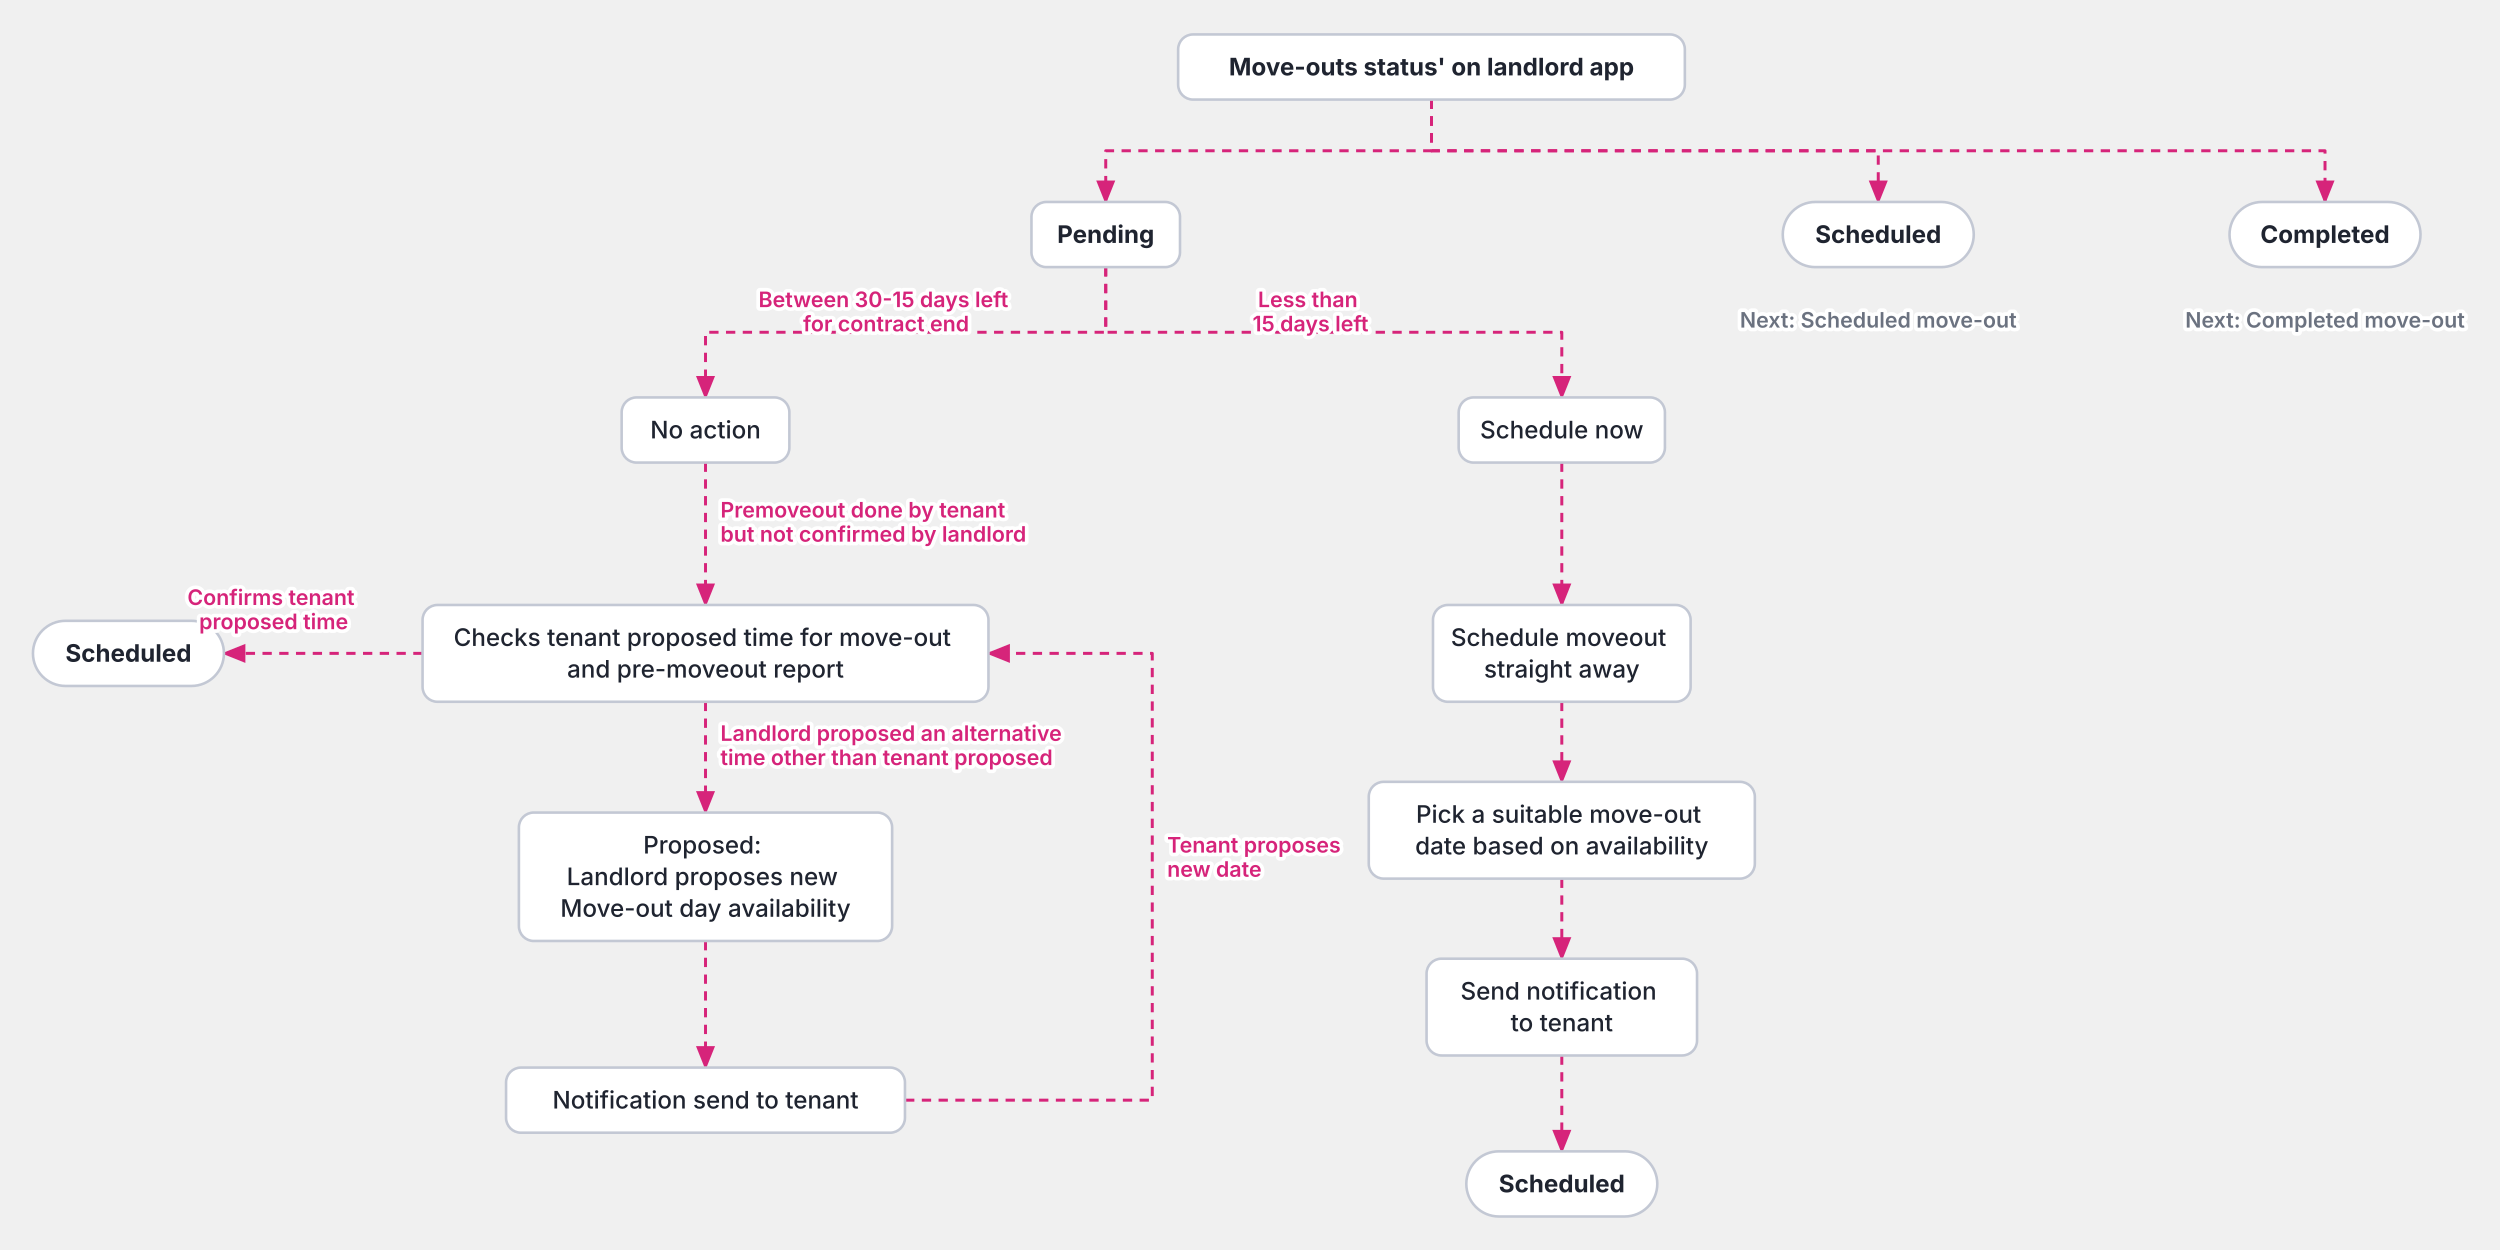
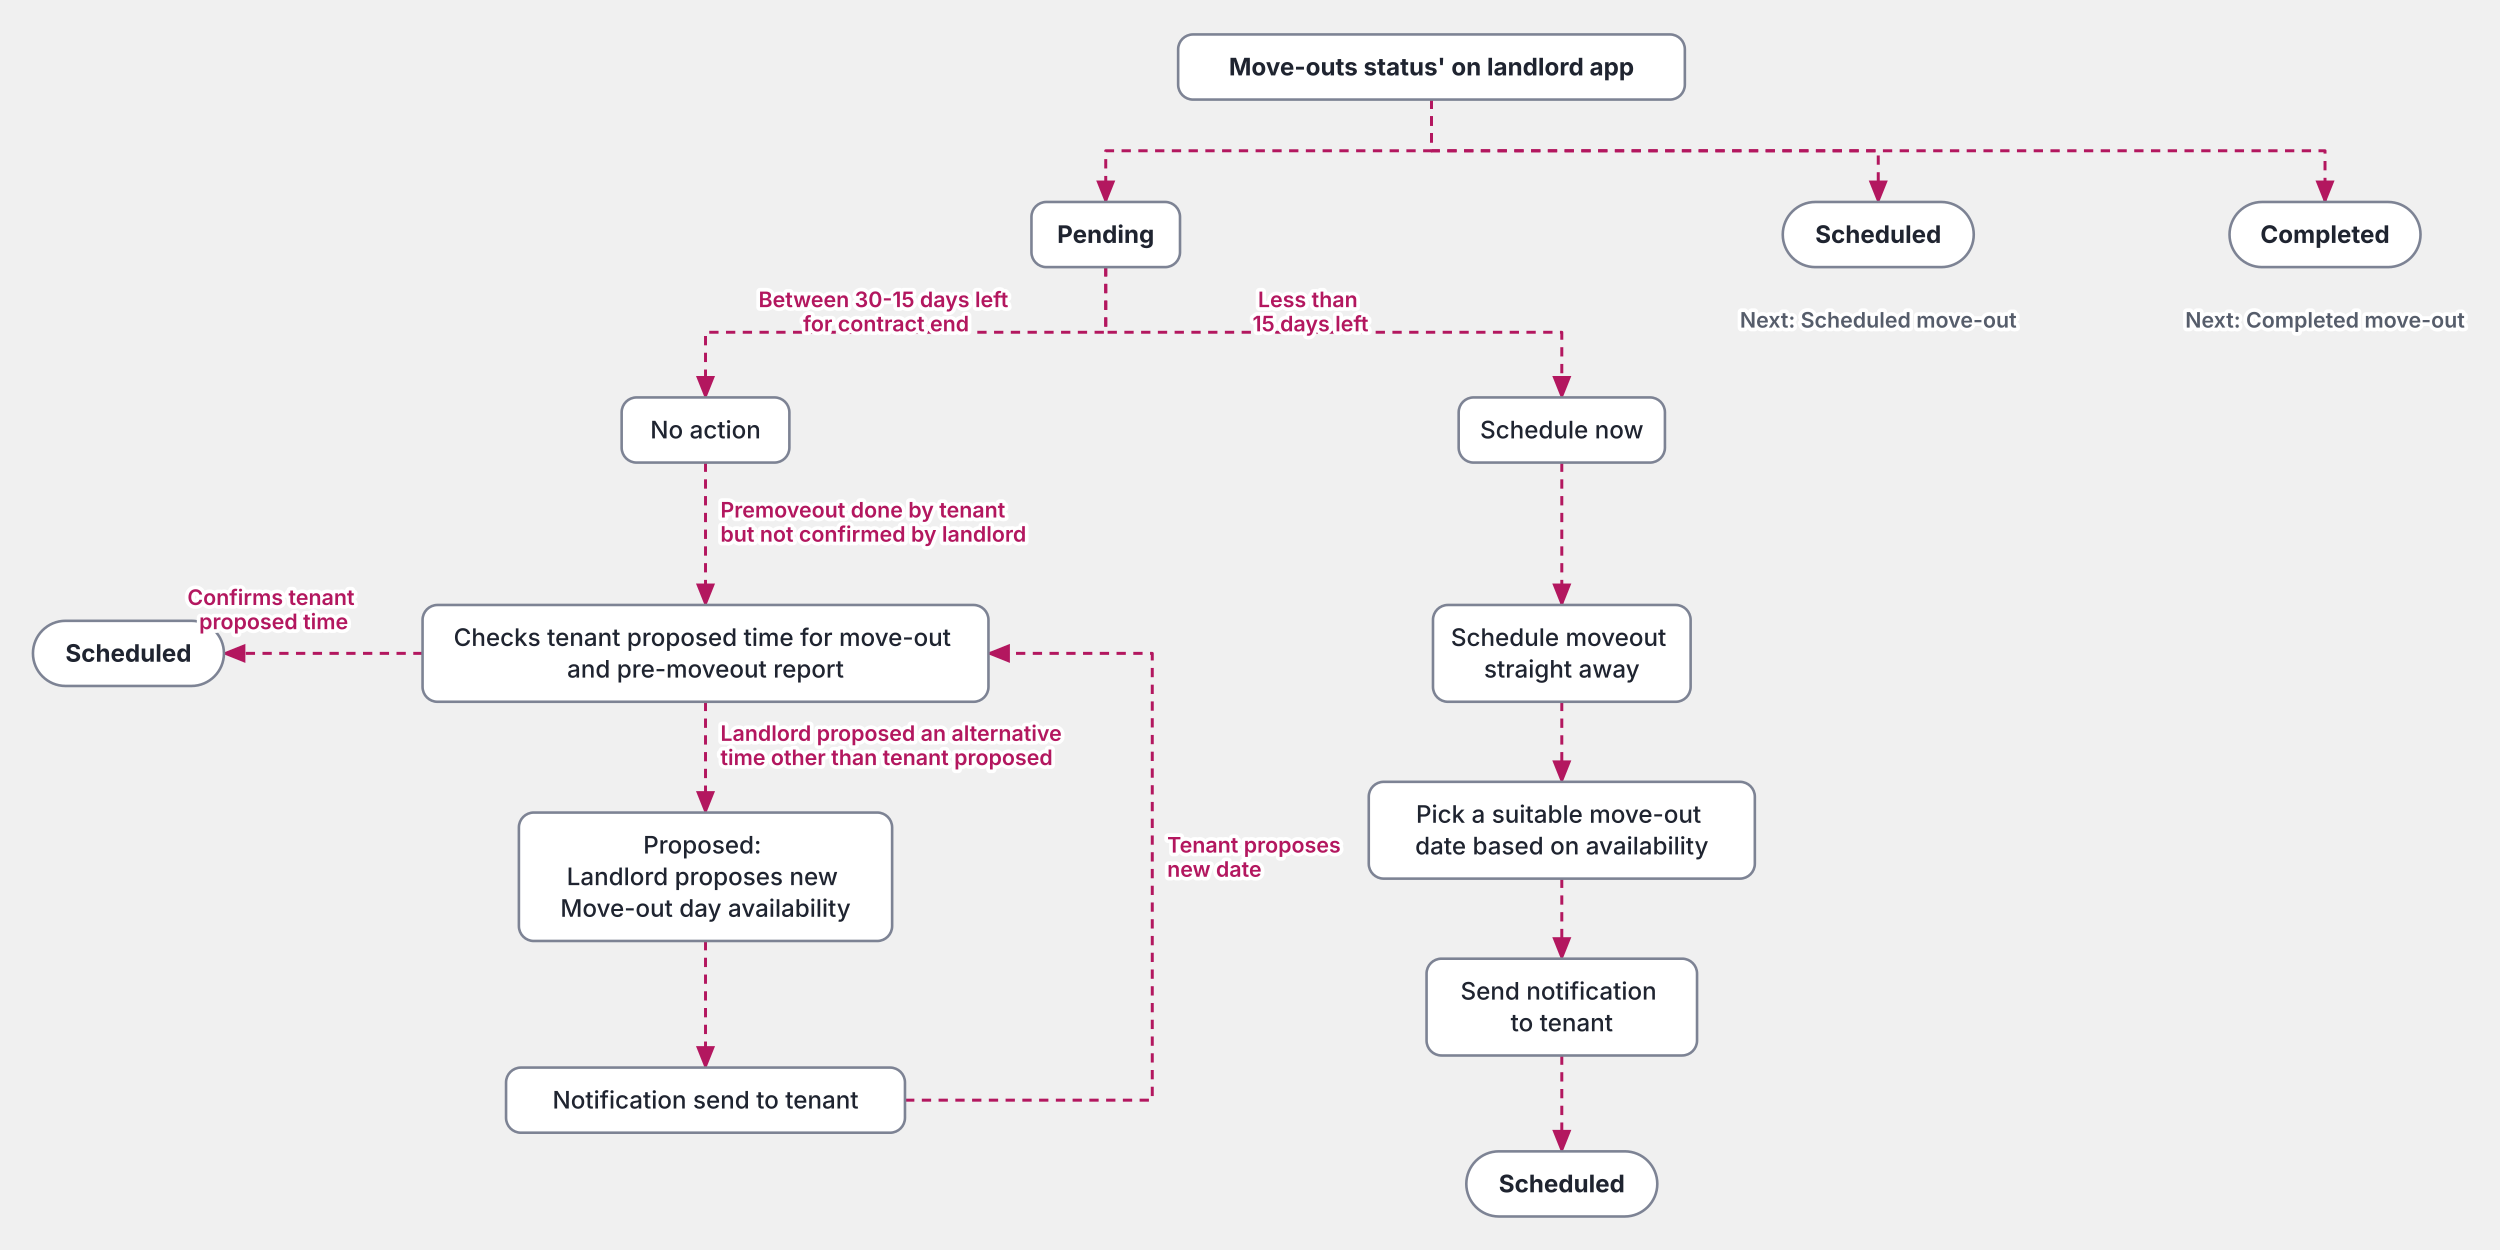
<svg xmlns="http://www.w3.org/2000/svg" viewBox="-369 -6 1343 671" width="1343" height="671" font-family="Inter, ui-sans-serif, system-ui, -apple-system, Segoe UI, Helvetica, Arial, sans-serif">
  <defs>
    <marker id="ar" viewBox="0 0 10 10" refX="9" refY="5" markerWidth="8" markerHeight="8" orient="auto-start-reverse">
-       <path d="M0,1 L10,5 L0,9 z" fill="#d6247a" />
+       <path d="M0,1 L10,5 L0,9 z" fill="#b3175f" />
    </marker>
  </defs>
-   <path d="M400.0,47.5 L400.0,75.0 L225.0,75.0 L225.0,102.5" fill="none" stroke="#d6247a" stroke-width="1.6" stroke-dasharray="5 4" stroke-linejoin="round" marker-end="url(#ar)" />
-   <path d="M400.0,47.5 L400.0,75.0 L640.0,75.0 L640.0,102.5" fill="none" stroke="#d6247a" stroke-width="1.6" stroke-dasharray="5 4" stroke-linejoin="round" marker-end="url(#ar)" />
-   <path d="M400.0,47.5 L400.0,75.0 L880.0,75.0 L880.0,102.5" fill="none" stroke="#d6247a" stroke-width="1.6" stroke-dasharray="5 4" stroke-linejoin="round" marker-end="url(#ar)" />
-   <path d="M225.0,137.5 L225.0,172.5 L10.0,172.5 L10.0,207.5" fill="none" stroke="#d6247a" stroke-width="1.6" stroke-dasharray="5 4" stroke-linejoin="round" marker-end="url(#ar)" />
-   <path d="M225.0,137.5 L225.0,172.5 L470.0,172.5 L470.0,207.5" fill="none" stroke="#d6247a" stroke-width="1.6" stroke-dasharray="5 4" stroke-linejoin="round" marker-end="url(#ar)" />
-   <path d="M10.0,242.5 L10.0,319.0" fill="none" stroke="#d6247a" stroke-width="1.6" stroke-dasharray="5 4" stroke-linejoin="round" marker-end="url(#ar)" />
-   <path d="M10.0,371.0 L10.0,430.5" fill="none" stroke="#d6247a" stroke-width="1.6" stroke-dasharray="5 4" stroke-linejoin="round" marker-end="url(#ar)" />
-   <path d="M10.0,499.5 L10.0,567.5" fill="none" stroke="#d6247a" stroke-width="1.6" stroke-dasharray="5 4" stroke-linejoin="round" marker-end="url(#ar)" />
-   <path d="M117.2,585.0 L250.0,585.0 L250.0,345.0 L162.0,345.0" fill="none" stroke="#d6247a" stroke-width="1.6" stroke-dasharray="5 4" stroke-linejoin="round" marker-end="url(#ar)" />
-   <path d="M-142.0,345.0 L-248.7,345.0" fill="none" stroke="#d6247a" stroke-width="1.6" stroke-dasharray="5 4" stroke-linejoin="round" marker-end="url(#ar)" />
-   <path d="M470.0,242.5 L470.0,319.0" fill="none" stroke="#d6247a" stroke-width="1.6" stroke-dasharray="5 4" stroke-linejoin="round" marker-end="url(#ar)" />
-   <path d="M470.0,371.0 L470.0,414.0" fill="none" stroke="#d6247a" stroke-width="1.6" stroke-dasharray="5 4" stroke-linejoin="round" marker-end="url(#ar)" />
-   <path d="M470.0,466.0 L470.0,509.0" fill="none" stroke="#d6247a" stroke-width="1.6" stroke-dasharray="5 4" stroke-linejoin="round" marker-end="url(#ar)" />
-   <path d="M470.0,561.0 L470.0,612.5" fill="none" stroke="#d6247a" stroke-width="1.6" stroke-dasharray="5 4" stroke-linejoin="round" marker-end="url(#ar)" />
-   <rect x="263.9" y="12.5" width="272.2" height="35" rx="8" fill="#ffffff" stroke="#c3c8d4" stroke-width="1.4" />
+   <path d="M400.0,47.5 L400.0,75.0 L225.0,75.0 L225.0,102.5" fill="none" stroke="#b3175f" stroke-width="1.6" stroke-dasharray="5 4" stroke-linejoin="round" marker-end="url(#ar)" />
+   <path d="M400.0,47.5 L400.0,75.0 L640.0,75.0 L640.0,102.5" fill="none" stroke="#b3175f" stroke-width="1.6" stroke-dasharray="5 4" stroke-linejoin="round" marker-end="url(#ar)" />
+   <path d="M400.0,47.5 L400.0,75.0 L880.0,75.0 L880.0,102.5" fill="none" stroke="#b3175f" stroke-width="1.6" stroke-dasharray="5 4" stroke-linejoin="round" marker-end="url(#ar)" />
+   <path d="M225.0,137.5 L225.0,172.5 L10.0,172.5 L10.0,207.5" fill="none" stroke="#b3175f" stroke-width="1.6" stroke-dasharray="5 4" stroke-linejoin="round" marker-end="url(#ar)" />
+   <path d="M225.0,137.5 L225.0,172.5 L470.0,172.5 L470.0,207.5" fill="none" stroke="#b3175f" stroke-width="1.6" stroke-dasharray="5 4" stroke-linejoin="round" marker-end="url(#ar)" />
+   <path d="M10.0,242.5 L10.0,319.0" fill="none" stroke="#b3175f" stroke-width="1.6" stroke-dasharray="5 4" stroke-linejoin="round" marker-end="url(#ar)" />
+   <path d="M10.0,371.0 L10.0,430.5" fill="none" stroke="#b3175f" stroke-width="1.6" stroke-dasharray="5 4" stroke-linejoin="round" marker-end="url(#ar)" />
+   <path d="M10.0,499.5 L10.0,567.5" fill="none" stroke="#b3175f" stroke-width="1.6" stroke-dasharray="5 4" stroke-linejoin="round" marker-end="url(#ar)" />
+   <path d="M117.2,585.0 L250.0,585.0 L250.0,345.0 L162.0,345.0" fill="none" stroke="#b3175f" stroke-width="1.6" stroke-dasharray="5 4" stroke-linejoin="round" marker-end="url(#ar)" />
+   <path d="M-142.0,345.0 L-248.7,345.0" fill="none" stroke="#b3175f" stroke-width="1.6" stroke-dasharray="5 4" stroke-linejoin="round" marker-end="url(#ar)" />
+   <path d="M470.0,242.5 L470.0,319.0" fill="none" stroke="#b3175f" stroke-width="1.6" stroke-dasharray="5 4" stroke-linejoin="round" marker-end="url(#ar)" />
+   <path d="M470.0,371.0 L470.0,414.0" fill="none" stroke="#b3175f" stroke-width="1.6" stroke-dasharray="5 4" stroke-linejoin="round" marker-end="url(#ar)" />
+   <path d="M470.0,466.0 L470.0,509.0" fill="none" stroke="#b3175f" stroke-width="1.6" stroke-dasharray="5 4" stroke-linejoin="round" marker-end="url(#ar)" />
+   <path d="M470.0,561.0 L470.0,612.5" fill="none" stroke="#b3175f" stroke-width="1.6" stroke-dasharray="5 4" stroke-linejoin="round" marker-end="url(#ar)" />
+   <rect x="263.9" y="12.5" width="272.2" height="35" rx="8" fill="#ffffff" stroke="#7d8394" stroke-width="1.4" />
  <text text-anchor="middle" font-size="13" font-weight="700" fill="#1f2430">
    <tspan x="400" y="34.5">Move-outs status' on landlord app</tspan>
  </text>
-   <rect x="185.1" y="102.5" width="79.8" height="35" rx="8" fill="#ffffff" stroke="#c3c8d4" stroke-width="1.4" />
+   <rect x="185.1" y="102.5" width="79.8" height="35" rx="8" fill="#ffffff" stroke="#7d8394" stroke-width="1.4" />
  <text text-anchor="middle" font-size="13" font-weight="700" fill="#1f2430">
    <tspan x="225" y="124.5">Pending</tspan>
  </text>
-   <rect x="588.7" y="102.5" width="102.6" height="35" rx="17.5" fill="#ffffff" stroke="#c3c8d4" stroke-width="1.4" />
+   <rect x="588.7" y="102.5" width="102.6" height="35" rx="17.5" fill="#ffffff" stroke="#7d8394" stroke-width="1.4" />
  <text text-anchor="middle" font-size="13" font-weight="700" fill="#1f2430">
    <tspan x="640" y="124.5">Scheduled</tspan>
  </text>
-   <rect x="828.7" y="102.5" width="102.6" height="35" rx="17.5" fill="#ffffff" stroke="#c3c8d4" stroke-width="1.4" />
+   <rect x="828.7" y="102.5" width="102.6" height="35" rx="17.5" fill="#ffffff" stroke="#7d8394" stroke-width="1.4" />
  <text text-anchor="middle" font-size="13" font-weight="700" fill="#1f2430">
    <tspan x="880" y="124.5">Completed</tspan>
  </text>
-   <rect x="-35.05" y="207.5" width="90.1" height="35" rx="8" fill="#ffffff" stroke="#c3c8d4" stroke-width="1.4" />
+   <rect x="-35.05" y="207.5" width="90.1" height="35" rx="8" fill="#ffffff" stroke="#7d8394" stroke-width="1.4" />
  <text text-anchor="middle" font-size="13" font-weight="500" fill="#1f2430">
    <tspan x="10" y="229.5">No action</tspan>
  </text>
-   <rect x="414.6" y="207.5" width="110.8" height="35" rx="8" fill="#ffffff" stroke="#c3c8d4" stroke-width="1.4" />
+   <rect x="414.6" y="207.5" width="110.8" height="35" rx="8" fill="#ffffff" stroke="#7d8394" stroke-width="1.4" />
  <text text-anchor="middle" font-size="13" font-weight="500" fill="#1f2430">
    <tspan x="470" y="229.5">Schedule now</tspan>
  </text>
-   <rect x="-142.0" y="319.0" width="304.0" height="52" rx="8" fill="#ffffff" stroke="#c3c8d4" stroke-width="1.4" />
+   <rect x="-142.0" y="319.0" width="304.0" height="52" rx="8" fill="#ffffff" stroke="#7d8394" stroke-width="1.4" />
  <text text-anchor="middle" font-size="13" font-weight="500" fill="#1f2430">
    <tspan x="10" y="341.0">Checks tenant proposed time for move-out</tspan>
    <tspan x="10" y="358.0">and pre-moveout report</tspan>
  </text>
-   <rect x="-90.25" y="430.5" width="200.5" height="69" rx="8" fill="#ffffff" stroke="#c3c8d4" stroke-width="1.4" />
+   <rect x="-90.25" y="430.5" width="200.5" height="69" rx="8" fill="#ffffff" stroke="#7d8394" stroke-width="1.4" />
  <text text-anchor="middle" font-size="13" font-weight="500" fill="#1f2430">
    <tspan x="10" y="452.5">Proposed:</tspan>
    <tspan x="10" y="469.5">Landlord proposes new</tspan>
    <tspan x="10" y="486.5">Move-out day availability</tspan>
  </text>
-   <rect x="-97.15" y="567.5" width="214.3" height="35" rx="8" fill="#ffffff" stroke="#c3c8d4" stroke-width="1.4" />
+   <rect x="-97.15" y="567.5" width="214.3" height="35" rx="8" fill="#ffffff" stroke="#7d8394" stroke-width="1.4" />
  <text text-anchor="middle" font-size="13" font-weight="500" fill="#1f2430">
    <tspan x="10" y="589.5">Notification send to tenant</tspan>
  </text>
-   <rect x="-351.3" y="327.5" width="102.6" height="35" rx="17.5" fill="#ffffff" stroke="#c3c8d4" stroke-width="1.4" />
+   <rect x="-351.3" y="327.5" width="102.6" height="35" rx="17.5" fill="#ffffff" stroke="#7d8394" stroke-width="1.4" />
  <text text-anchor="middle" font-size="13" font-weight="700" fill="#1f2430">
    <tspan x="-300" y="349.5">Scheduled</tspan>
  </text>
-   <rect x="400.8" y="319.0" width="138.4" height="52" rx="8" fill="#ffffff" stroke="#c3c8d4" stroke-width="1.4" />
+   <rect x="400.8" y="319.0" width="138.4" height="52" rx="8" fill="#ffffff" stroke="#7d8394" stroke-width="1.4" />
  <text text-anchor="middle" font-size="13" font-weight="500" fill="#1f2430">
    <tspan x="470" y="341.0">Schedule moveout</tspan>
    <tspan x="470" y="358.0">straight away</tspan>
  </text>
-   <rect x="366.3" y="414.0" width="207.4" height="52" rx="8" fill="#ffffff" stroke="#c3c8d4" stroke-width="1.4" />
+   <rect x="366.3" y="414.0" width="207.4" height="52" rx="8" fill="#ffffff" stroke="#7d8394" stroke-width="1.4" />
  <text text-anchor="middle" font-size="13" font-weight="500" fill="#1f2430">
    <tspan x="470" y="436.0">Pick a suitable move-out</tspan>
    <tspan x="470" y="453.0">date based on availability</tspan>
  </text>
-   <rect x="397.35" y="509.0" width="145.3" height="52" rx="8" fill="#ffffff" stroke="#c3c8d4" stroke-width="1.4" />
+   <rect x="397.35" y="509.0" width="145.3" height="52" rx="8" fill="#ffffff" stroke="#7d8394" stroke-width="1.4" />
  <text text-anchor="middle" font-size="13" font-weight="500" fill="#1f2430">
    <tspan x="470" y="531.0">Send notification</tspan>
    <tspan x="470" y="548.0">to tenant</tspan>
  </text>
-   <rect x="418.7" y="612.5" width="102.6" height="35" rx="17.5" fill="#ffffff" stroke="#c3c8d4" stroke-width="1.4" />
+   <rect x="418.7" y="612.5" width="102.6" height="35" rx="17.5" fill="#ffffff" stroke="#7d8394" stroke-width="1.4" />
  <text text-anchor="middle" font-size="13" font-weight="700" fill="#1f2430">
    <tspan x="470" y="634.5">Scheduled</tspan>
  </text>
  <text text-anchor="middle" font-size="11.5" font-weight="600" fill="none" stroke="#ffffff" stroke-width="4" stroke-linejoin="round">
    <tspan x="107" y="159">Between 30-15 days left</tspan>
    <tspan x="107" y="172">for contract end</tspan>
  </text>
-   <text text-anchor="middle" font-size="11.5" font-weight="600" fill="#d6247a">
+   <text text-anchor="middle" font-size="11.5" font-weight="600" fill="#b3175f">
    <tspan x="107" y="159">Between 30-15 days left</tspan>
    <tspan x="107" y="172">for contract end</tspan>
  </text>
  <text text-anchor="middle" font-size="11.5" font-weight="600" fill="none" stroke="#ffffff" stroke-width="4" stroke-linejoin="round">
    <tspan x="335" y="159">Less than</tspan>
    <tspan x="335" y="172">15 days left</tspan>
  </text>
-   <text text-anchor="middle" font-size="11.5" font-weight="600" fill="#d6247a">
+   <text text-anchor="middle" font-size="11.5" font-weight="600" fill="#b3175f">
    <tspan x="335" y="159">Less than</tspan>
    <tspan x="335" y="172">15 days left</tspan>
  </text>
  <text text-anchor="start" font-size="11.5" font-weight="600" fill="none" stroke="#ffffff" stroke-width="4" stroke-linejoin="round">
    <tspan x="18" y="272">Premoveout done by tenant</tspan>
    <tspan x="18" y="285">but not confirmed by landlord</tspan>
  </text>
-   <text text-anchor="start" font-size="11.5" font-weight="600" fill="#d6247a">
+   <text text-anchor="start" font-size="11.5" font-weight="600" fill="#b3175f">
    <tspan x="18" y="272">Premoveout done by tenant</tspan>
    <tspan x="18" y="285">but not confirmed by landlord</tspan>
  </text>
  <text text-anchor="start" font-size="11.5" font-weight="600" fill="none" stroke="#ffffff" stroke-width="4" stroke-linejoin="round">
    <tspan x="18" y="392">Landlord proposed an alternative</tspan>
    <tspan x="18" y="405">time other than tenant proposed</tspan>
  </text>
-   <text text-anchor="start" font-size="11.5" font-weight="600" fill="#d6247a">
+   <text text-anchor="start" font-size="11.5" font-weight="600" fill="#b3175f">
    <tspan x="18" y="392">Landlord proposed an alternative</tspan>
    <tspan x="18" y="405">time other than tenant proposed</tspan>
  </text>
  <text text-anchor="start" font-size="11.5" font-weight="600" fill="none" stroke="#ffffff" stroke-width="4" stroke-linejoin="round">
    <tspan x="258" y="452">Tenant proposes</tspan>
    <tspan x="258" y="465">new date</tspan>
  </text>
-   <text text-anchor="start" font-size="11.5" font-weight="600" fill="#d6247a">
+   <text text-anchor="start" font-size="11.5" font-weight="600" fill="#b3175f">
    <tspan x="258" y="452">Tenant proposes</tspan>
    <tspan x="258" y="465">new date</tspan>
  </text>
  <text text-anchor="middle" font-size="11.5" font-weight="600" fill="none" stroke="#ffffff" stroke-width="4" stroke-linejoin="round">
    <tspan x="-222" y="319">Confirms tenant</tspan>
    <tspan x="-222" y="332">proposed time</tspan>
  </text>
-   <text text-anchor="middle" font-size="11.5" font-weight="600" fill="#d6247a">
+   <text text-anchor="middle" font-size="11.5" font-weight="600" fill="#b3175f">
    <tspan x="-222" y="319">Confirms tenant</tspan>
    <tspan x="-222" y="332">proposed time</tspan>
  </text>
  <text text-anchor="middle" font-size="11.5" font-weight="600" fill="none" stroke="#ffffff" stroke-width="4" stroke-linejoin="round">
    <tspan x="640" y="170">Next: Scheduled move-out</tspan>
  </text>
-   <text text-anchor="middle" font-size="11.5" font-weight="600" fill="#6b7280">
+   <text text-anchor="middle" font-size="11.5" font-weight="600" fill="#565d6b">
    <tspan x="640" y="170">Next: Scheduled move-out</tspan>
  </text>
  <text text-anchor="middle" font-size="11.5" font-weight="600" fill="none" stroke="#ffffff" stroke-width="4" stroke-linejoin="round">
    <tspan x="880" y="170">Next: Completed move-out</tspan>
  </text>
-   <text text-anchor="middle" font-size="11.5" font-weight="600" fill="#6b7280">
+   <text text-anchor="middle" font-size="11.5" font-weight="600" fill="#565d6b">
    <tspan x="880" y="170">Next: Completed move-out</tspan>
  </text>
</svg>
